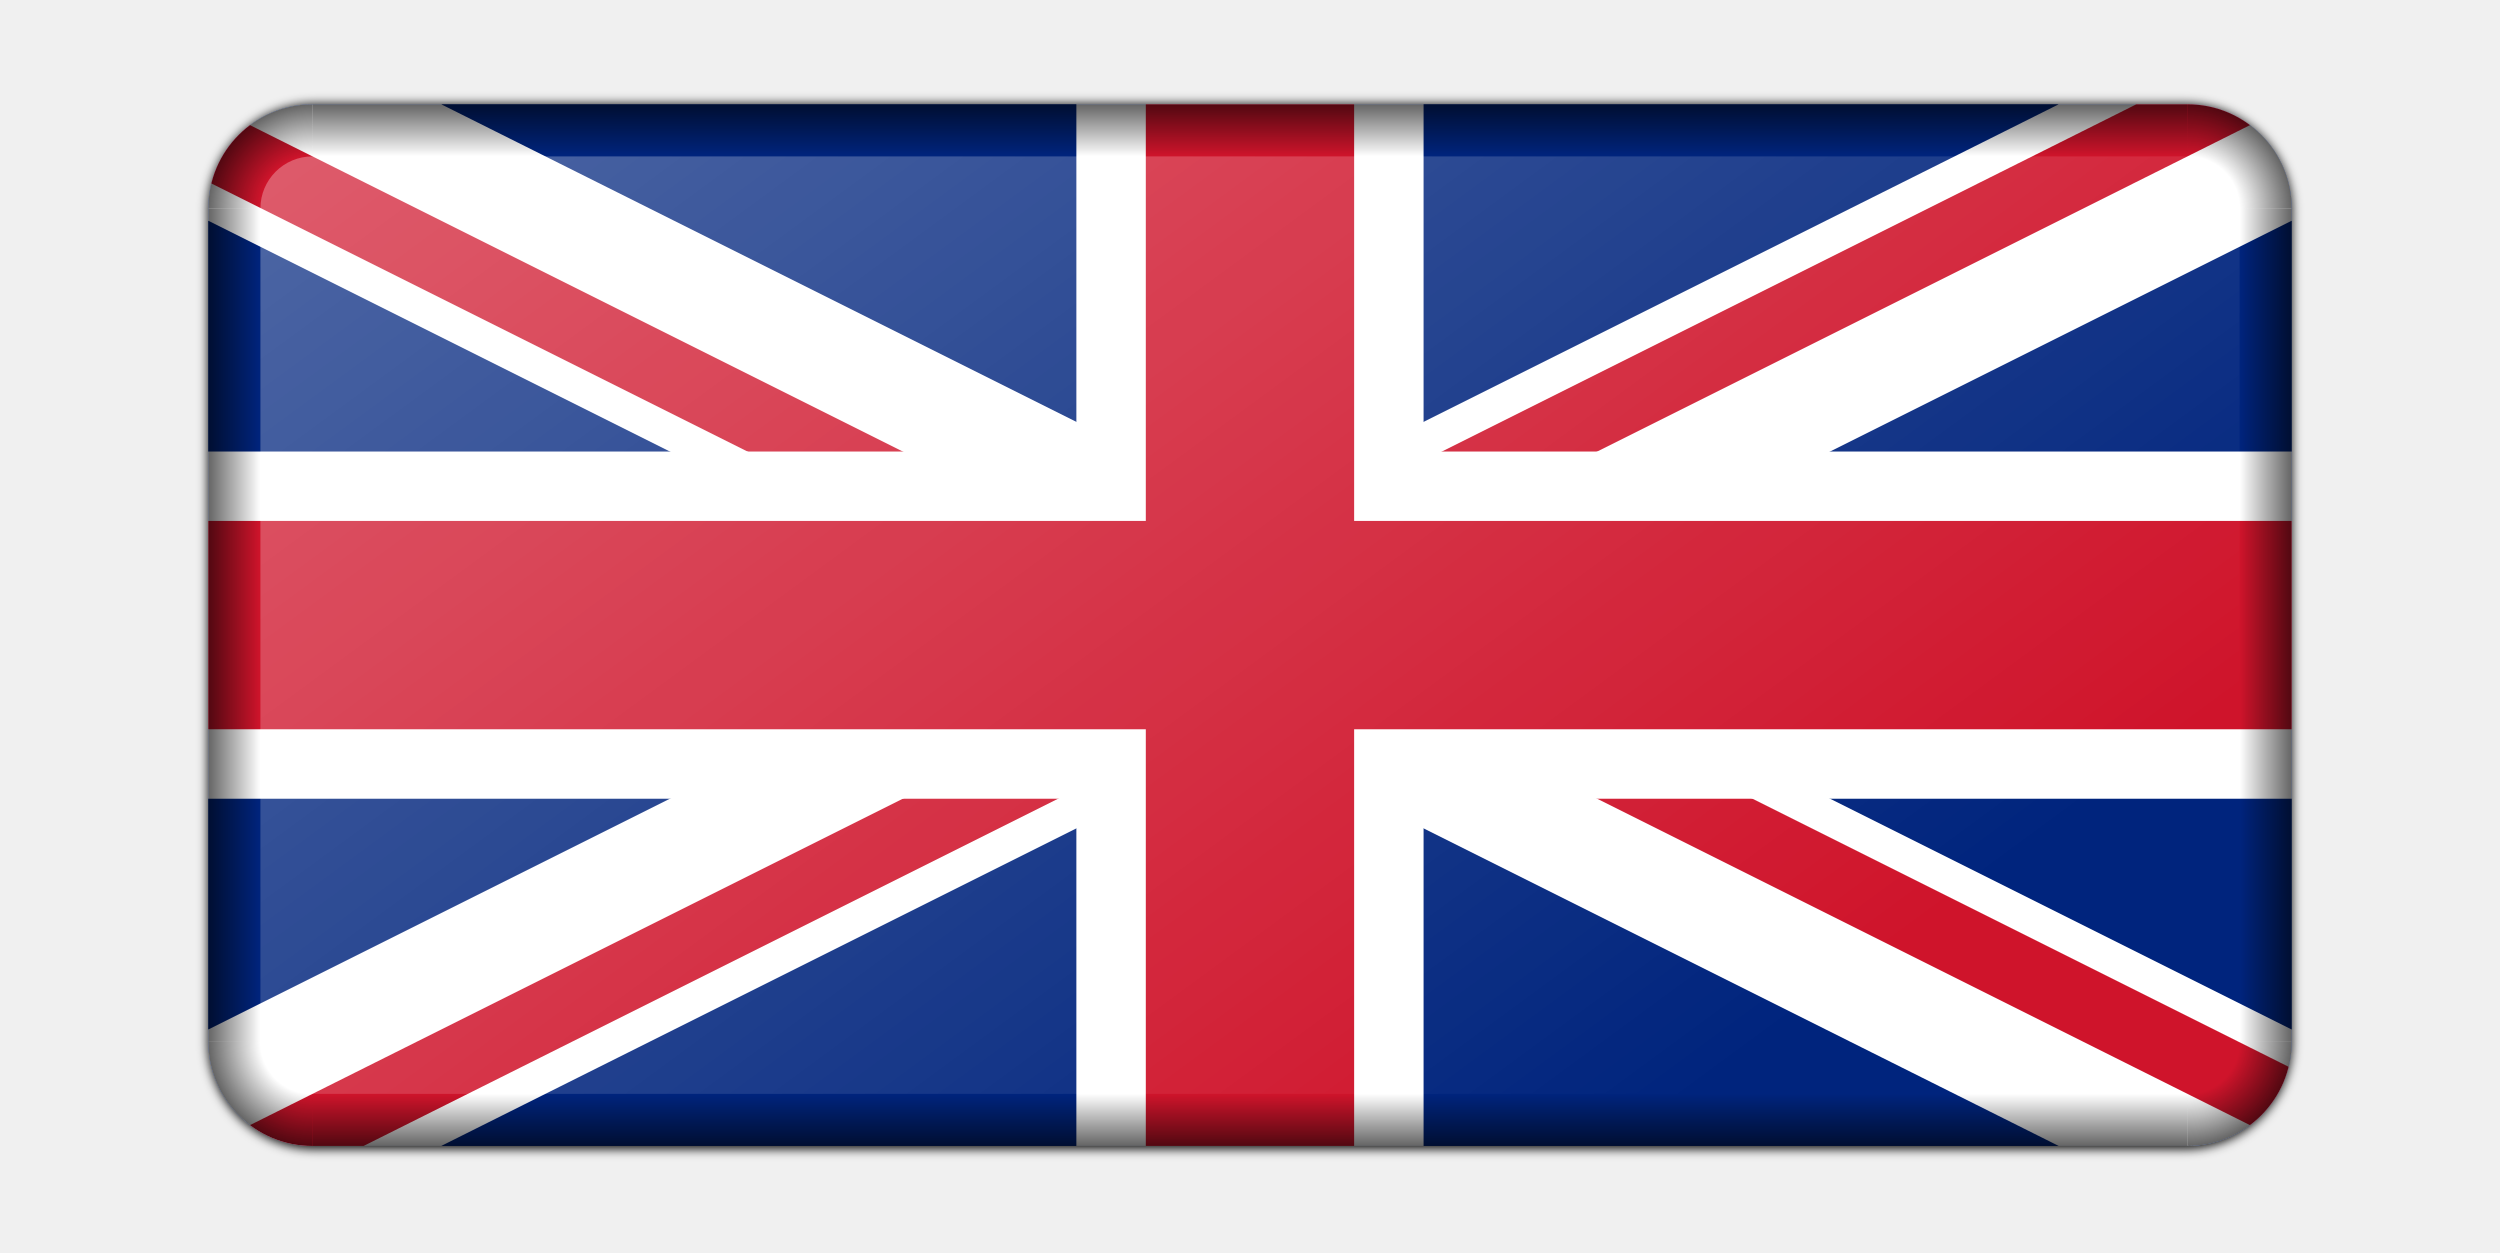
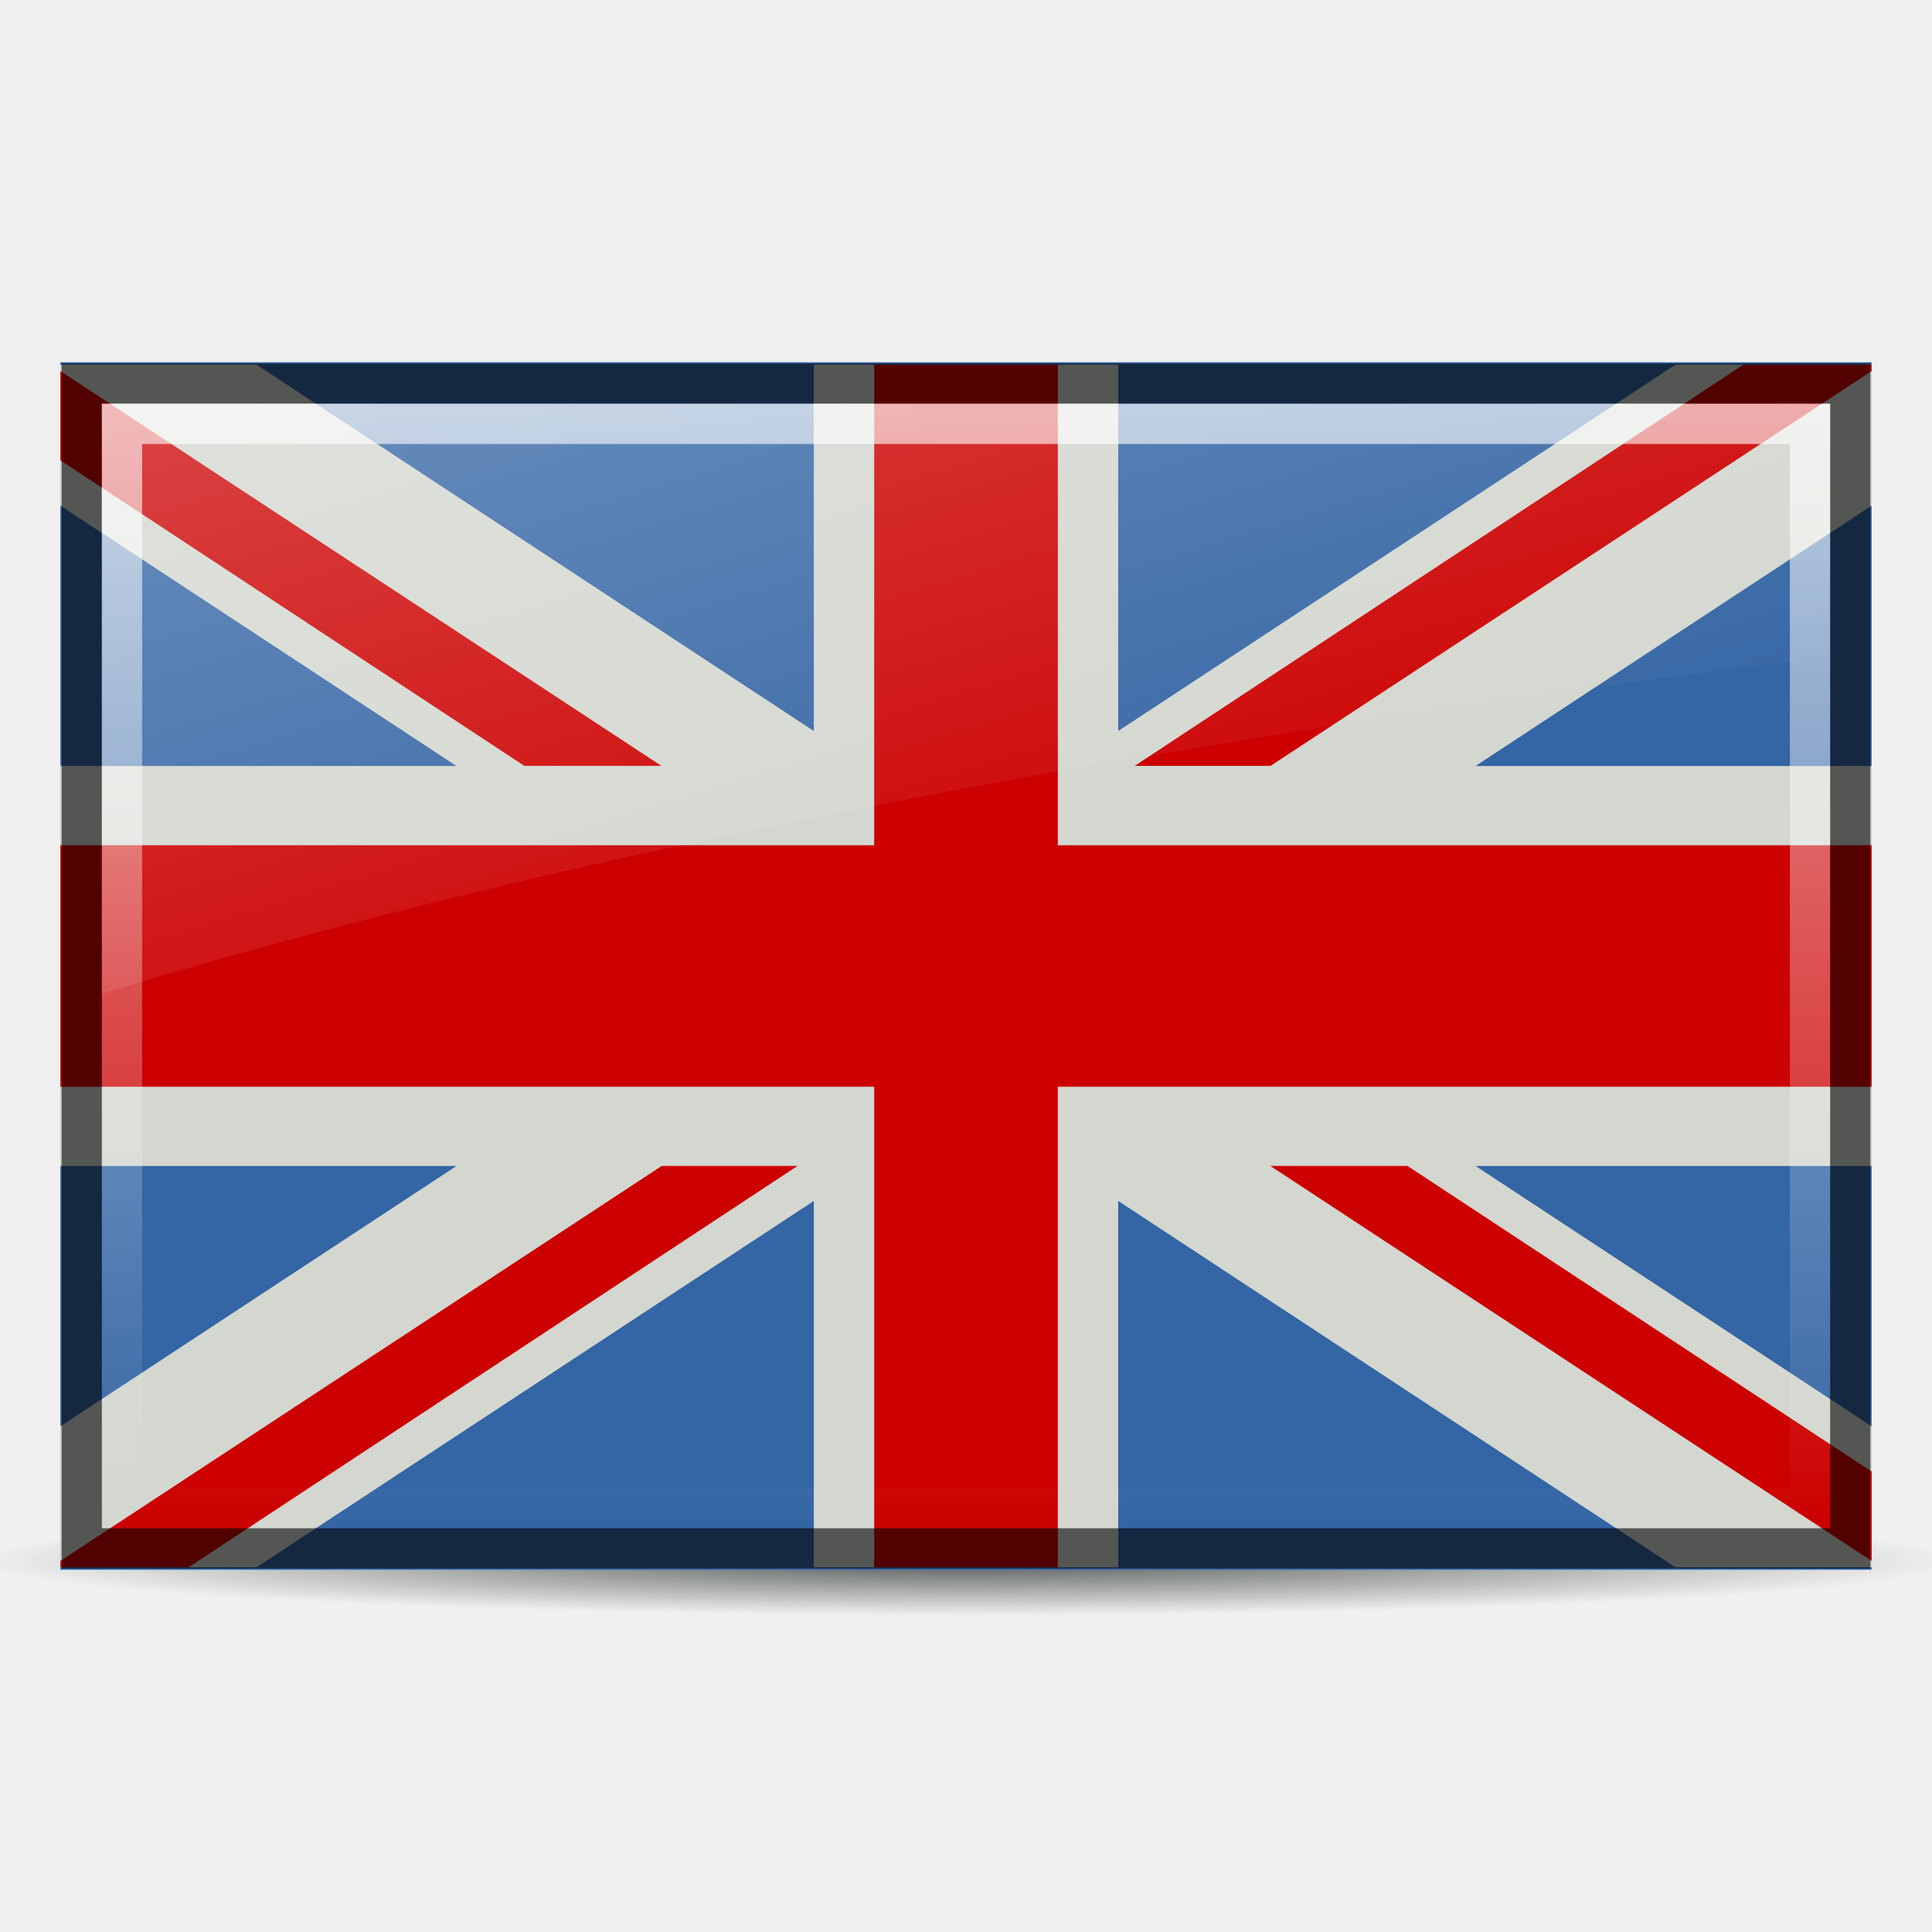
- <svg xmlns="http://www.w3.org/2000/svg" xmlns:xlink="http://www.w3.org/1999/xlink" width="960" height="481.15" version="1.1" viewBox="0 0 960 481.146">
+ <svg xmlns="http://www.w3.org/2000/svg" viewBox="0 0 48 48">
  <defs>
-     <linearGradient id="p">
-       <stop stop-opacity="0" offset="0" />
-       <stop offset="1" />
+     <linearGradient id="d" x2="0" y1="10.03" y2="37.969" gradientUnits="userSpaceOnUse">
+       <stop stop-color="#fff" stop-opacity=".8" offset="0" />
+       <stop stop-color="#fff" stop-opacity="0" offset="1" />
    </linearGradient>
-     <linearGradient id="o">
-       <stop stop-opacity="0" offset="0" />
-       <stop stop-opacity="0" offset=".5" />
-       <stop offset="1" />
-     </linearGradient>
-     <radialGradient id="z" cx="1070" cy="700" r="40" gradientTransform="matrix(-1 0 0 1 -170 -99.999)" gradientUnits="userSpaceOnUse" xlink:href="#o" />
-     <linearGradient id="u" x1="780" x2="800" y1="373.33" y2="373.33" gradientTransform="translate(-2e3)" gradientUnits="userSpaceOnUse" xlink:href="#p" />
-     <linearGradient id="v" x1="410" x2="410" y1="620" y2="640" gradientTransform="translate(-2e3)" gradientUnits="userSpaceOnUse" xlink:href="#p" />
-     <radialGradient id="aa" cx="1070" cy="700" r="40" gradientTransform="translate(-3030 -99.999)" gradientUnits="userSpaceOnUse" xlink:href="#o" />
-     <linearGradient id="w" x1="780" x2="800" y1="373.33" y2="373.33" gradientTransform="translate(1200)" gradientUnits="userSpaceOnUse" xlink:href="#p" />
-     <linearGradient id="x" x1="410" x2="410" y1="620" y2="640" gradientTransform="translate(-2e3 -880)" gradientUnits="userSpaceOnUse" xlink:href="#p" />
-     <radialGradient id="ab" cx="1070" cy="700" r="40" gradientTransform="matrix(-1 0 0 -1 -170 980)" gradientUnits="userSpaceOnUse" xlink:href="#o" />
-     <radialGradient id="q" cx="1070" cy="700" r="40" gradientTransform="matrix(1 0 0 -1 -3030 980)" gradientUnits="userSpaceOnUse" xlink:href="#o" />
-     <linearGradient id="y" x1="2050" x2="2560" y1="-120" y2="-630" gradientTransform="matrix(1 0 0 .73469 -4e3 -164.49)" gradientUnits="userSpaceOnUse">
+     <radialGradient id="e" cx="25.391" cy="42.806" r="22.753" gradientTransform="matrix(1 0 0 .11232 0 37.998)" gradientUnits="userSpaceOnUse">
+       <stop stop-color="#2e3436" offset="0" />
+       <stop stop-color="#2e3436" stop-opacity="0" offset="1" />
+     </radialGradient>
+     <linearGradient id="f" x1="2.531" x2="15.851" y1="-16.178" y2="27.16" gradientUnits="userSpaceOnUse">
      <stop stop-color="#fff" offset="0" />
      <stop stop-color="#fff" stop-opacity="0" offset="1" />
    </linearGradient>
-     <filter id="t" color-interpolation-filters="sRGB">
-       <feGaussianBlur result="blur" stdDeviation="2 2" />
-     </filter>
-     <clipPath id="r">
-       <path d="m30 15h30v15zv15h-30zh-30v-15zv-15h30z" />
-     </clipPath>
-     <clipPath id="s">
-       <rect transform="scale(1,-1)" y="-30" width="60" height="30" ry="3" fill="#d70000" />
-     </clipPath>
  </defs>
-   <g transform="translate(80 -41.096)">
-     <rect transform="matrix(1 0 0 -1 1e3 2)" x="-1e3" y="-480.15" width="800" height="400.96" ry="40.955" filter="url(#t)" />
-     <g transform="matrix(13.333 0 0 13.333 0 81.146)" clip-path="url(#s)">
-       <path d="m0 0v30h60v-30z" fill="#00247d" />
-       <path d="m0 0 60 30m0-30-60 30" stroke="#fff" stroke-width="6" />
-       <path d="m0 0 60 30m0-30-60 30" clip-path="url(#r)" stroke="#cf142b" stroke-width="4" />
-       <path d="m30 0v30m-30-15h60" stroke="#fff" stroke-width="10" />
-       <path d="m30 0v30m-30-15h60" stroke="#cf142b" stroke-width="6" />
-     </g>
-     <g transform="translate(2e3 -158.85)">
-       <path d="m-1200 600a40 40 0 0 1 -40 40v-20a20 20 0 0 0 20 -20h20z" fill="url(#z)" opacity=".603" />
-       <rect x="-1220" y="280" width="20.001" height="320" ry="0" fill="url(#u)" opacity=".603" />
-       <rect x="-1960" y="620" width="720" height="20" fill="url(#v)" opacity=".603" />
-       <path d="m-2e3 600a40 40 0 0 0 40 40v-20a20 20 0 0 1 -20 -20h-20z" fill="url(#aa)" opacity=".603" />
-       <rect transform="scale(-1,1)" x="1980" y="280" width="19.999" height="320" ry="0" fill="url(#w)" opacity=".603" />
-       <rect transform="scale(1,-1)" x="-1960" y="-260" width="720" height="20" fill="url(#x)" opacity=".603" />
-       <path d="m-1200 280a40 40 0 0 0 -40 -40v20a20 20 0 0 1 20 20h20z" fill="url(#ab)" opacity=".603" />
-       <path d="m-2e3 280a40 40 0 0 1 40 -40v20a20 20 0 0 0 -20 20h-20z" fill="url(#q)" opacity=".603" />
-       <rect transform="scale(1,-1)" x="-1980" y="-620" width="760" height="360" ry="20" fill="url(#y)" opacity=".3" />
-     </g>
-   </g>
+   <path transform="matrix(1.0835 0 0 .53179 -3.5109 16.012)" d="m48.144 42.806a22.753 2.556 0 1 1 -45.506 0 22.753 2.556 0 1 1 45.506 0z" fill="url(#e)" opacity=".8" />
+   <rect x="1.5" y="9" width="45" height="30" fill="#3465a4" />
+   <path d="m1.5 9.062v3.5l40.125 26.375h4.875v-3.5l-40.125-26.375h-4.875z" fill="#d3d7cf" />
+   <path d="m41.625 9.062-40.125 26.375v3.5h4.875l40.125-26.375v-3.5h-4.875z" fill="#d3d7cf" />
+   <path d="m43.312 9.062-15.125 9.969h3.375l14.938-9.812v-0.156h-3.188zm-41.812 0.156v2.219l11.531 7.594h3.406l-14.938-9.812z" fill="#c00" />
+   <path d="m20.219 9.062v9.969h-18.719v9.938h18.719v9.969h7.562v-9.969h18.719v-9.938h-18.719v-9.969h-7.562z" fill="#d3d7cf" />
+   <path d="m16.438 28.969-14.938 9.812v0.156h3.188l15.125-9.969h-3.375zm15.125 0 14.938 9.812v-2.219l-11.531-7.594h-3.406z" fill="#c00" />
+   <path d="m21.719 9.062v11.938h-20.219v6h20.219v11.938h4.562v-11.938h20.219v-6h-20.219v-11.938h-4.562z" fill="#c00" />
+   <path d="m2.031 9.531v28.938h43.938v-28.938h-43.938z" fill="none" opacity=".6" stroke="#000" />
+   <path d="m3.031 10.531v26.938h41.938v-26.938h-41.938z" fill="none" opacity=".8" stroke="url(#d)" />
+   <path d="m2.531 10.031v14.656c11.943-3.639 26.282-6.288 42.938-8.375v-6.281h-42.938z" fill="url(#f)" opacity=".6" />
</svg>
